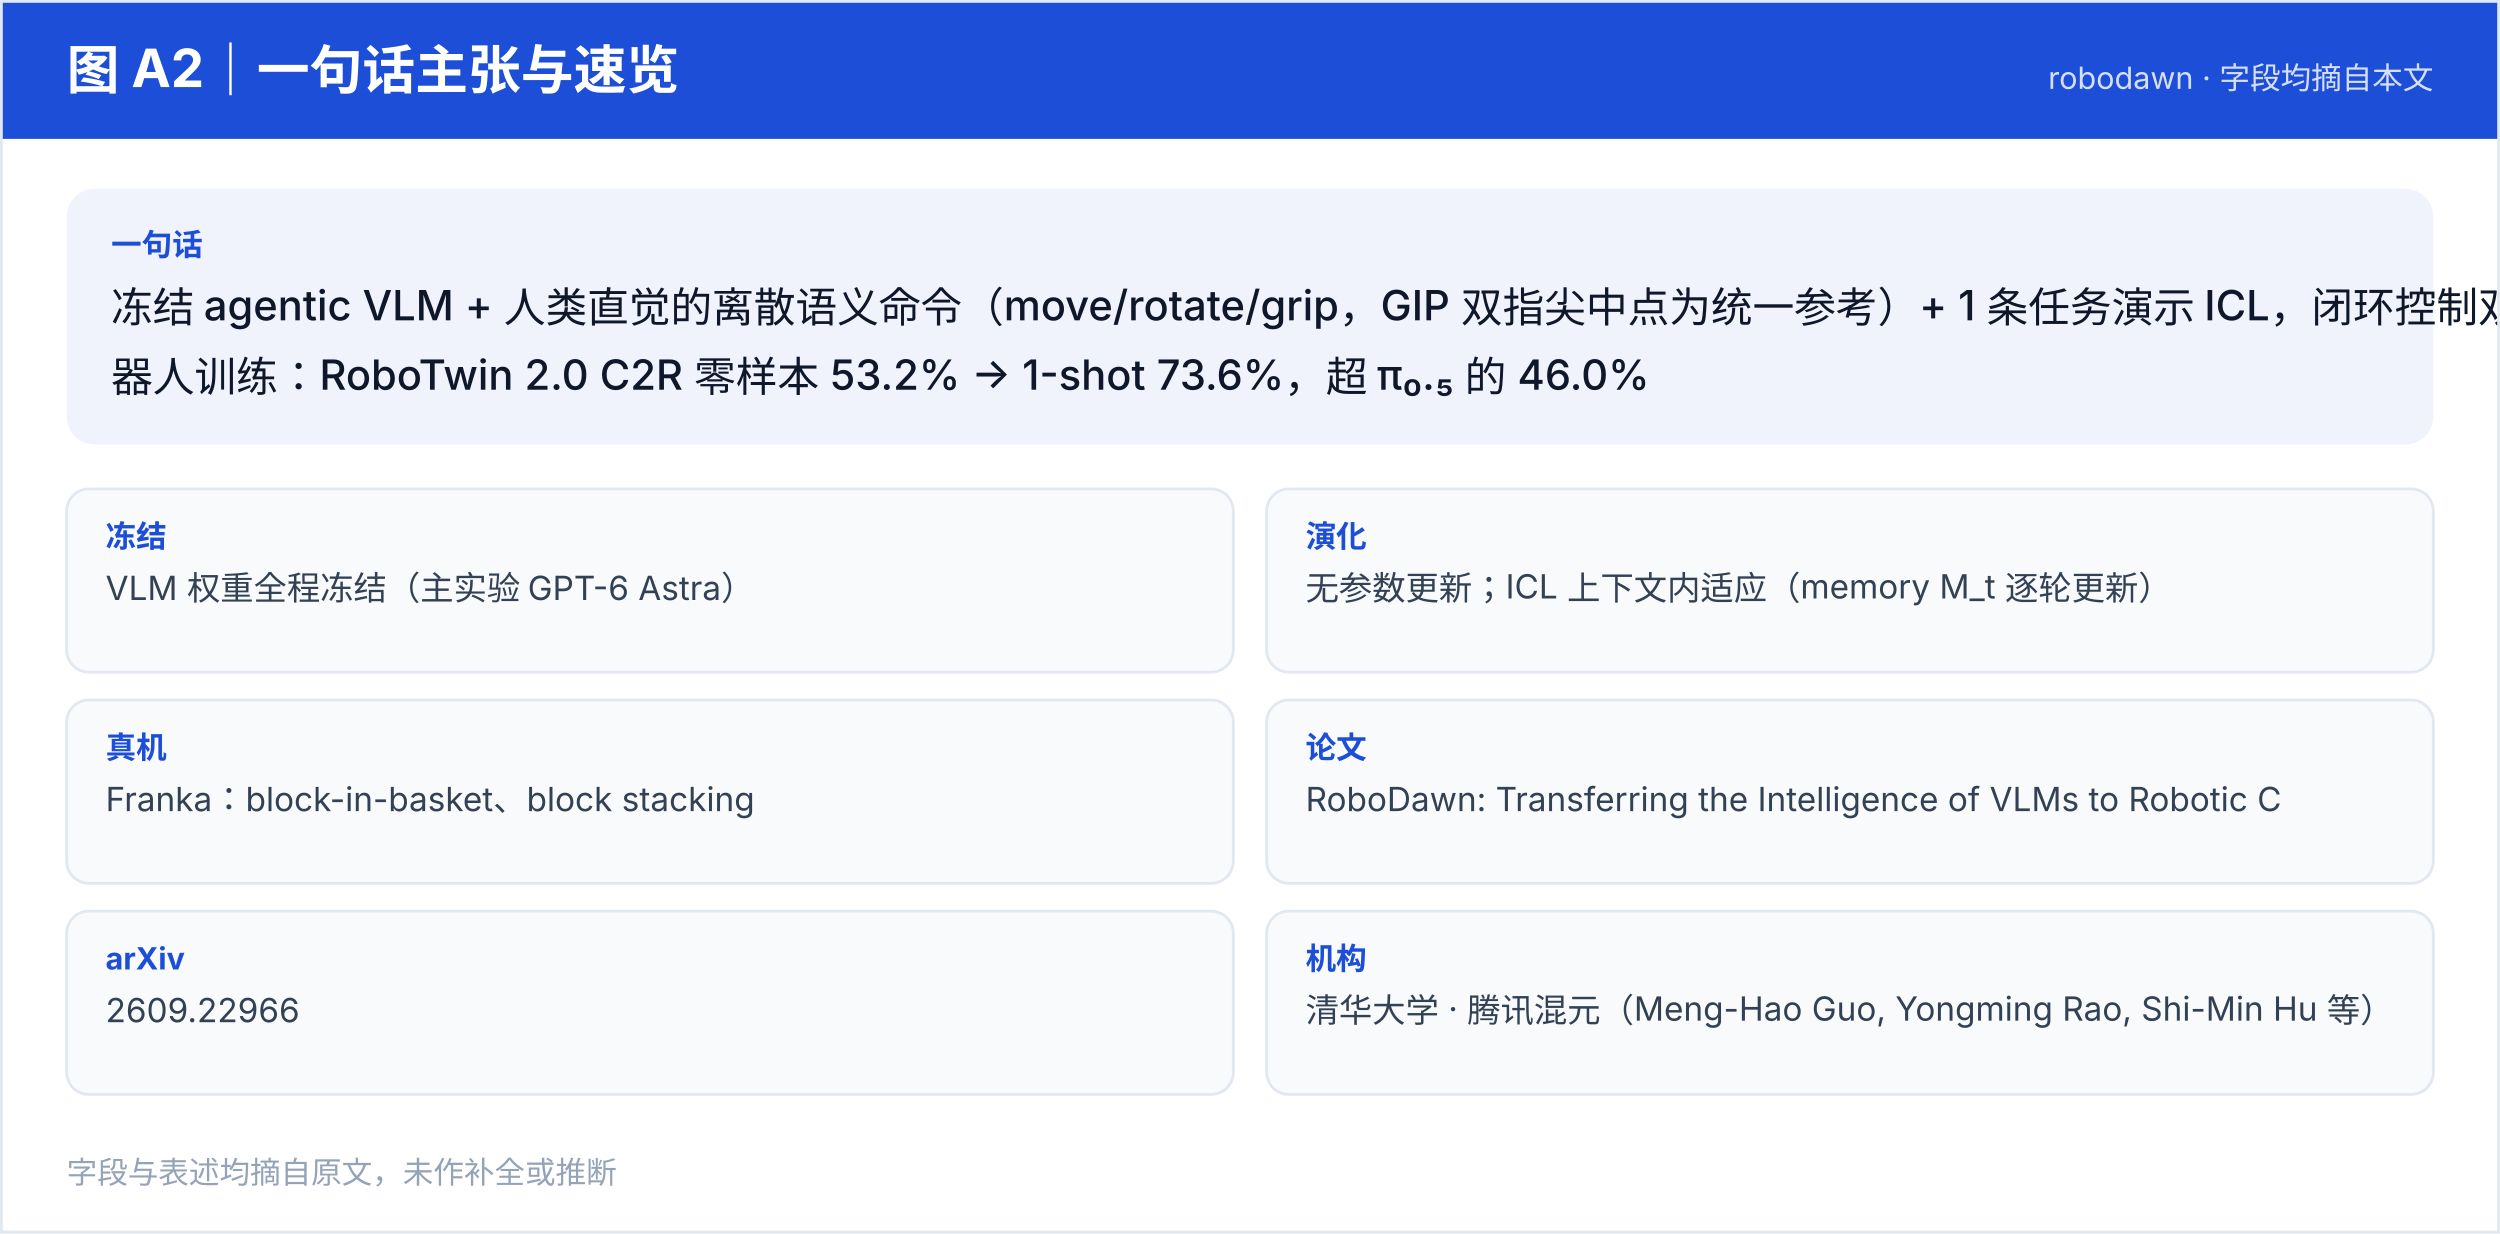
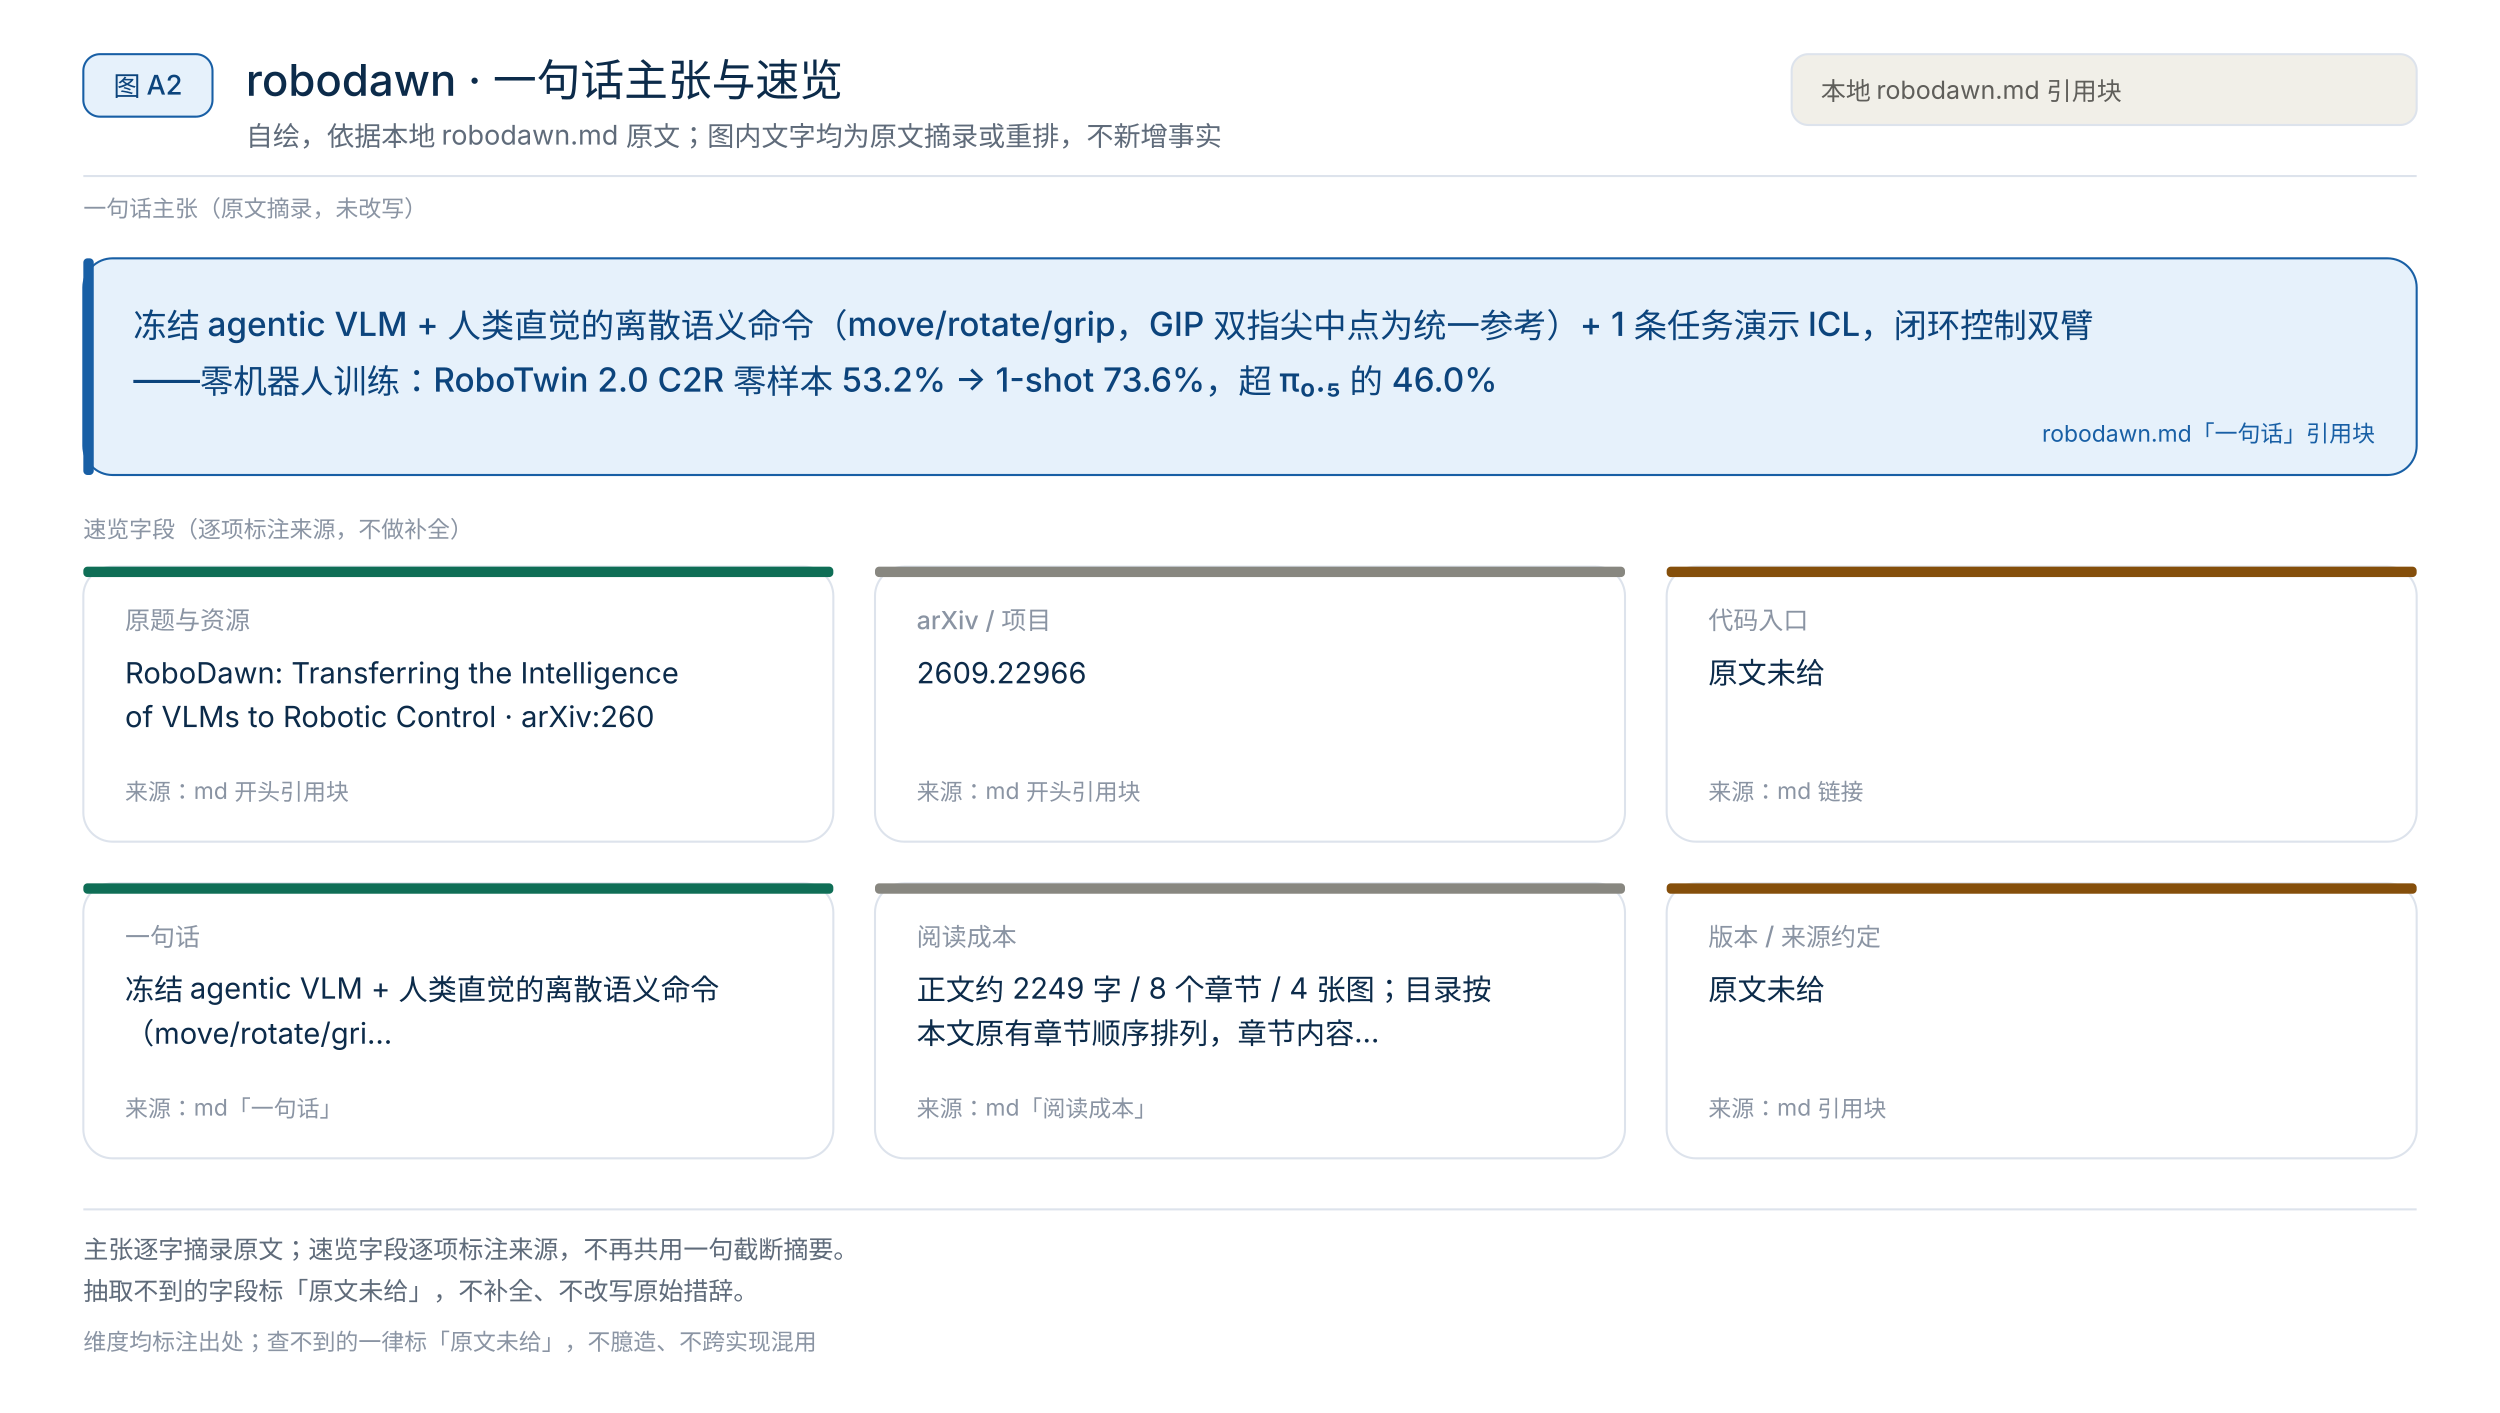
- <svg xmlns="http://www.w3.org/2000/svg" viewBox="0 0 900 444" width="900" height="444" font-family="PingFang SC, -apple-system, BlinkMacSystemFont, Microsoft YaHei, sans-serif">
-   <rect width="900" height="444" fill="#ffffff" />
-   <rect x="0" y="0" width="900" height="50" fill="#1d4ed8" />
-   <text x="24" y="32" font-size="19" fill="#ffffff" font-weight="700" text-anchor="start">图 A2｜一句话主张与速览</text>
-   <text x="876" y="32" font-size="11" fill="#ffffff" font-weight="400" text-anchor="end" opacity="0.82">robodawn · 字段均摘自本文</text>
-   <rect x="24" y="68" width="852" height="92" rx="10" fill="#1d4ed8" opacity="0.07" />
-   <text x="40" y="92" font-size="11" fill="#1d4ed8" font-weight="700" text-anchor="start">一句话</text>
-   <text x="40" y="116" font-size="15" fill="#0f172a" font-weight="500" text-anchor="start">冻结 agentic VLM + 人类直觉的离散语义命令（move/rotate/grip，GIP 双指尖中点为统一参考）+ 1 条任务演示 ICL，闭环控制双臂——零机</text>
-   <text x="40" y="141" font-size="15" fill="#0f172a" font-weight="500" text-anchor="start">器人训练：RoboTwin 2.0 C2R 零样本 53.2% → 1-shot 73.6%，超 π₀.₅ 的 46.0%</text>
-   <rect x="24" y="176" width="420" height="66" rx="8" fill="#f8fafc" stroke="#e2e8f0" />
-   <text x="38" y="197" font-size="11" fill="#1d4ed8" font-weight="700" text-anchor="start">冻结</text>
-   <text x="38" y="216" font-size="12" fill="#334155" font-weight="400" text-anchor="start">VLM 权重全程冻结（主实验 GPT-6 Astra）</text>
-   <rect x="456" y="176" width="420" height="66" rx="8" fill="#f8fafc" stroke="#e2e8f0" />
-   <text x="470" y="197" font-size="11" fill="#1d4ed8" font-weight="700" text-anchor="start">演化</text>
-   <text x="470" y="216" font-size="12" fill="#334155" font-weight="400" text-anchor="start">无参数更新；ICL 上下文内适应（memory M_t 逐轮更新）</text>
-   <rect x="24" y="252" width="420" height="66" rx="8" fill="#f8fafc" stroke="#e2e8f0" />
-   <text x="38" y="273" font-size="11" fill="#1d4ed8" font-weight="700" text-anchor="start">真机</text>
-   <text x="38" y="292" font-size="12" fill="#334155" font-weight="400" text-anchor="start">Franka：block-in-basket、block stacking</text>
-   <rect x="456" y="252" width="420" height="66" rx="8" fill="#f8fafc" stroke="#e2e8f0" />
-   <text x="470" y="273" font-size="11" fill="#1d4ed8" font-weight="700" text-anchor="start">论文</text>
-   <text x="470" y="292" font-size="12" fill="#334155" font-weight="400" text-anchor="start">RoboDawn: Transferring the Intelligence of VLMs to Robotic C</text>
-   <rect x="24" y="328" width="420" height="66" rx="8" fill="#f8fafc" stroke="#e2e8f0" />
-   <text x="38" y="349" font-size="11" fill="#1d4ed8" font-weight="700" text-anchor="start">arXiv</text>
-   <text x="38" y="368" font-size="12" fill="#334155" font-weight="400" text-anchor="start">2609.22966</text>
-   <rect x="456" y="328" width="420" height="66" rx="8" fill="#f8fafc" stroke="#e2e8f0" />
-   <text x="470" y="349" font-size="11" fill="#1d4ed8" font-weight="700" text-anchor="start">机构</text>
-   <text x="470" y="368" font-size="12" fill="#334155" font-weight="400" text-anchor="start">清华大学 · 腾讯混元（Meng-Hao Guo, Yongming Rao, Shi-Min Hu 等）</text>
-   <text x="24" y="426" font-size="11" fill="#94a3b8" font-weight="400" text-anchor="start">字段与表述均摘自原文，未作补全或推断</text>
-   <rect x="0.5" y="0.5" width="899" height="443" fill="none" stroke="#e2e8f0" />
+ <svg xmlns="http://www.w3.org/2000/svg" width="1200" height="678" viewBox="0 0 1200 678" role="img">
+   <defs>
+     <marker id="arrow" viewBox="0 0 10 10" refX="8" refY="5" markerWidth="6" markerHeight="6" orient="auto-start-reverse">
+       <path d="M2 1L8 5L2 9" fill="none" stroke="#185FA5" stroke-width="1.6" stroke-linecap="round" stroke-linejoin="round" />
+     </marker>
+   </defs>
+   <rect x="0" y="0" width="1200" height="678" rx="0" fill="#FFFFFF" stroke="#FFFFFF" stroke-width="1" />
+   <text x="118" y="46" font-family="-apple-system,BlinkMacSystemFont,'PingFang SC','Microsoft YaHei',sans-serif" font-size="21" font-weight="500" fill="#0C2B4A" text-anchor="start">robodawn · 一句话主张与速览</text>
+   <text x="118" y="70" font-family="-apple-system,BlinkMacSystemFont,'PingFang SC','Microsoft YaHei',sans-serif" font-size="13" font-weight="400" fill="#5F6B7A" text-anchor="start">自绘，依据本地 robodawn.md 原文；图内文字均为原文摘录或重排，不新增事实</text>
+   <rect x="40" y="84" width="1120" height="1" rx="0" fill="#DDE3EC" stroke="#DDE3EC" stroke-width="0" />
+   <rect x="860" y="26" width="300" height="34" rx="8" fill="#F1EFE8" stroke="#DDE3EC" stroke-width="1" />
+   <text x="874" y="48" font-family="-apple-system,BlinkMacSystemFont,'PingFang SC','Microsoft YaHei',sans-serif" font-size="12" font-weight="400" fill="#5F5E5A" text-anchor="start">本地 robodawn.md 引用块</text>
+   <rect x="40" y="26" width="62" height="30" rx="8" fill="#E6F1FB" stroke="#185FA5" stroke-width="1" />
+   <text x="71" y="46" font-family="-apple-system,BlinkMacSystemFont,'PingFang SC','Microsoft YaHei',sans-serif" font-size="13" font-weight="500" fill="#0C447C" text-anchor="middle">图 A2</text>
+   <text x="40" y="104" font-family="-apple-system,BlinkMacSystemFont,'PingFang SC','Microsoft YaHei',sans-serif" font-size="11" font-weight="400" fill="#8A94A3" text-anchor="start">一句话主张（原文摘录，未改写）</text>
+   <rect x="40" y="124" width="1120" height="104" rx="14" fill="#E6F1FB" stroke="#185FA5" stroke-width="1" />
+   <rect x="40" y="124" width="5" height="104" rx="2" fill="#185FA5" stroke="#185FA5" stroke-width="0" />
+   <text x="64" y="162" font-family="-apple-system,BlinkMacSystemFont,'PingFang SC','Microsoft YaHei',sans-serif" font-size="16" font-weight="500" fill="#0C447C" text-anchor="start">冻结 agentic VLM + 人类直觉的离散语义命令（move/rotate/grip，GIP 双指尖中点为统一参考）+ 1 条任务演示 ICL，闭环控制双臂</text>
+   <text x="64" y="188" font-family="-apple-system,BlinkMacSystemFont,'PingFang SC','Microsoft YaHei',sans-serif" font-size="16" font-weight="500" fill="#0C447C" text-anchor="start">——零机器人训练：RoboTwin 2.0 C2R 零样本 53.2% → 1-shot 73.6%，超 π₀.₅ 的 46.0%</text>
+   <text x="1140" y="212" font-family="-apple-system,BlinkMacSystemFont,'PingFang SC','Microsoft YaHei',sans-serif" font-size="11" font-weight="400" fill="#185FA5" text-anchor="end">robodawn.md「一句话」引用块</text>
+   <text x="40" y="258" font-family="-apple-system,BlinkMacSystemFont,'PingFang SC','Microsoft YaHei',sans-serif" font-size="11" font-weight="400" fill="#8A94A3" text-anchor="start">速览字段（逐项标注来源，不做补全）</text>
+   <rect x="40" y="272" width="360" height="132" rx="14" fill="#FFFFFF" stroke="#DDE3EC" stroke-width="1" />
+   <rect x="40" y="272" width="360" height="5" rx="2" fill="#0F6E56" stroke="#0F6E56" stroke-width="0" />
+   <text x="60" y="302" font-family="-apple-system,BlinkMacSystemFont,'PingFang SC','Microsoft YaHei',sans-serif" font-size="12" font-weight="500" fill="#8A94A3" text-anchor="start">原题与资源</text>
+   <text x="60" y="328" font-family="-apple-system,BlinkMacSystemFont,'PingFang SC','Microsoft YaHei',sans-serif" font-size="14" font-weight="400" fill="#0C2B4A" text-anchor="start">RoboDawn: Transferring the Intelligence</text>
+   <text x="60" y="349" font-family="-apple-system,BlinkMacSystemFont,'PingFang SC','Microsoft YaHei',sans-serif" font-size="14" font-weight="400" fill="#0C2B4A" text-anchor="start"> of VLMs to Robotic Control · arXiv:260</text>
+   <text x="60" y="384" font-family="-apple-system,BlinkMacSystemFont,'PingFang SC','Microsoft YaHei',sans-serif" font-size="11" font-weight="400" fill="#8A94A3" text-anchor="start">来源：md 开头引用块</text>
+   <rect x="420" y="272" width="360" height="132" rx="14" fill="#FFFFFF" stroke="#DDE3EC" stroke-width="1" />
+   <rect x="420" y="272" width="360" height="5" rx="2" fill="#888780" stroke="#888780" stroke-width="0" />
+   <text x="440" y="302" font-family="-apple-system,BlinkMacSystemFont,'PingFang SC','Microsoft YaHei',sans-serif" font-size="12" font-weight="500" fill="#8A94A3" text-anchor="start">arXiv / 项目</text>
+   <text x="440" y="328" font-family="-apple-system,BlinkMacSystemFont,'PingFang SC','Microsoft YaHei',sans-serif" font-size="14" font-weight="400" fill="#0C2B4A" text-anchor="start">2609.22966</text>
+   <text x="440" y="384" font-family="-apple-system,BlinkMacSystemFont,'PingFang SC','Microsoft YaHei',sans-serif" font-size="11" font-weight="400" fill="#8A94A3" text-anchor="start">来源：md 开头引用块</text>
+   <rect x="800" y="272" width="360" height="132" rx="14" fill="#FFFFFF" stroke="#DDE3EC" stroke-width="1" />
+   <rect x="800" y="272" width="360" height="5" rx="2" fill="#854F0B" stroke="#854F0B" stroke-width="0" />
+   <text x="820" y="302" font-family="-apple-system,BlinkMacSystemFont,'PingFang SC','Microsoft YaHei',sans-serif" font-size="12" font-weight="500" fill="#8A94A3" text-anchor="start">代码入口</text>
+   <text x="820" y="328" font-family="-apple-system,BlinkMacSystemFont,'PingFang SC','Microsoft YaHei',sans-serif" font-size="14" font-weight="400" fill="#0C2B4A" text-anchor="start">原文未给</text>
+   <text x="820" y="384" font-family="-apple-system,BlinkMacSystemFont,'PingFang SC','Microsoft YaHei',sans-serif" font-size="11" font-weight="400" fill="#8A94A3" text-anchor="start">来源：md 链接</text>
+   <rect x="40" y="424" width="360" height="132" rx="14" fill="#FFFFFF" stroke="#DDE3EC" stroke-width="1" />
+   <rect x="40" y="424" width="360" height="5" rx="2" fill="#0F6E56" stroke="#0F6E56" stroke-width="0" />
+   <text x="60" y="454" font-family="-apple-system,BlinkMacSystemFont,'PingFang SC','Microsoft YaHei',sans-serif" font-size="12" font-weight="500" fill="#8A94A3" text-anchor="start">一句话</text>
+   <text x="60" y="480" font-family="-apple-system,BlinkMacSystemFont,'PingFang SC','Microsoft YaHei',sans-serif" font-size="14" font-weight="400" fill="#0C2B4A" text-anchor="start">冻结 agentic VLM + 人类直觉的离散语义命令</text>
+   <text x="60" y="501" font-family="-apple-system,BlinkMacSystemFont,'PingFang SC','Microsoft YaHei',sans-serif" font-size="14" font-weight="400" fill="#0C2B4A" text-anchor="start">（move/rotate/gri…</text>
+   <text x="60" y="536" font-family="-apple-system,BlinkMacSystemFont,'PingFang SC','Microsoft YaHei',sans-serif" font-size="11" font-weight="400" fill="#8A94A3" text-anchor="start">来源：md「一句话」</text>
+   <rect x="420" y="424" width="360" height="132" rx="14" fill="#FFFFFF" stroke="#DDE3EC" stroke-width="1" />
+   <rect x="420" y="424" width="360" height="5" rx="2" fill="#888780" stroke="#888780" stroke-width="0" />
+   <text x="440" y="454" font-family="-apple-system,BlinkMacSystemFont,'PingFang SC','Microsoft YaHei',sans-serif" font-size="12" font-weight="500" fill="#8A94A3" text-anchor="start">阅读成本</text>
+   <text x="440" y="480" font-family="-apple-system,BlinkMacSystemFont,'PingFang SC','Microsoft YaHei',sans-serif" font-size="14" font-weight="400" fill="#0C2B4A" text-anchor="start">正文约 2249 字 / 8 个章节 / 4 张图；目录按</text>
+   <text x="440" y="501" font-family="-apple-system,BlinkMacSystemFont,'PingFang SC','Microsoft YaHei',sans-serif" font-size="14" font-weight="400" fill="#0C2B4A" text-anchor="start">本文原有章节顺序排列，章节内容…</text>
+   <text x="440" y="536" font-family="-apple-system,BlinkMacSystemFont,'PingFang SC','Microsoft YaHei',sans-serif" font-size="11" font-weight="400" fill="#8A94A3" text-anchor="start">来源：md「阅读成本」</text>
+   <rect x="800" y="424" width="360" height="132" rx="14" fill="#FFFFFF" stroke="#DDE3EC" stroke-width="1" />
+   <rect x="800" y="424" width="360" height="5" rx="2" fill="#854F0B" stroke="#854F0B" stroke-width="0" />
+   <text x="820" y="454" font-family="-apple-system,BlinkMacSystemFont,'PingFang SC','Microsoft YaHei',sans-serif" font-size="12" font-weight="500" fill="#8A94A3" text-anchor="start">版本 / 来源约定</text>
+   <text x="820" y="480" font-family="-apple-system,BlinkMacSystemFont,'PingFang SC','Microsoft YaHei',sans-serif" font-size="14" font-weight="400" fill="#0C2B4A" text-anchor="start">原文未给</text>
+   <text x="820" y="536" font-family="-apple-system,BlinkMacSystemFont,'PingFang SC','Microsoft YaHei',sans-serif" font-size="11" font-weight="400" fill="#8A94A3" text-anchor="start">来源：md 引用块</text>
+   <rect x="40" y="580" width="1120" height="1" rx="0" fill="#DDE3EC" stroke="#DDE3EC" stroke-width="0" />
+   <text x="40" y="604" font-family="-apple-system,BlinkMacSystemFont,'PingFang SC','Microsoft YaHei',sans-serif" font-size="12" font-weight="400" fill="#5F6B7A" text-anchor="start">主张逐字摘录原文；速览字段逐项标注来源，不再共用一句截断摘要。</text>
+   <text x="40" y="624" font-family="-apple-system,BlinkMacSystemFont,'PingFang SC','Microsoft YaHei',sans-serif" font-size="12" font-weight="400" fill="#5F6B7A" text-anchor="start">抽取不到的字段标「原文未给」，不补全、不改写原始措辞。</text>
+   <text x="40" y="648" font-family="-apple-system,BlinkMacSystemFont,'PingFang SC','Microsoft YaHei',sans-serif" font-size="11" font-weight="400" fill="#8A94A3" text-anchor="start">维度均标注出处；查不到的一律标「原文未给」，不臆造、不跨实现混用</text>
</svg>
